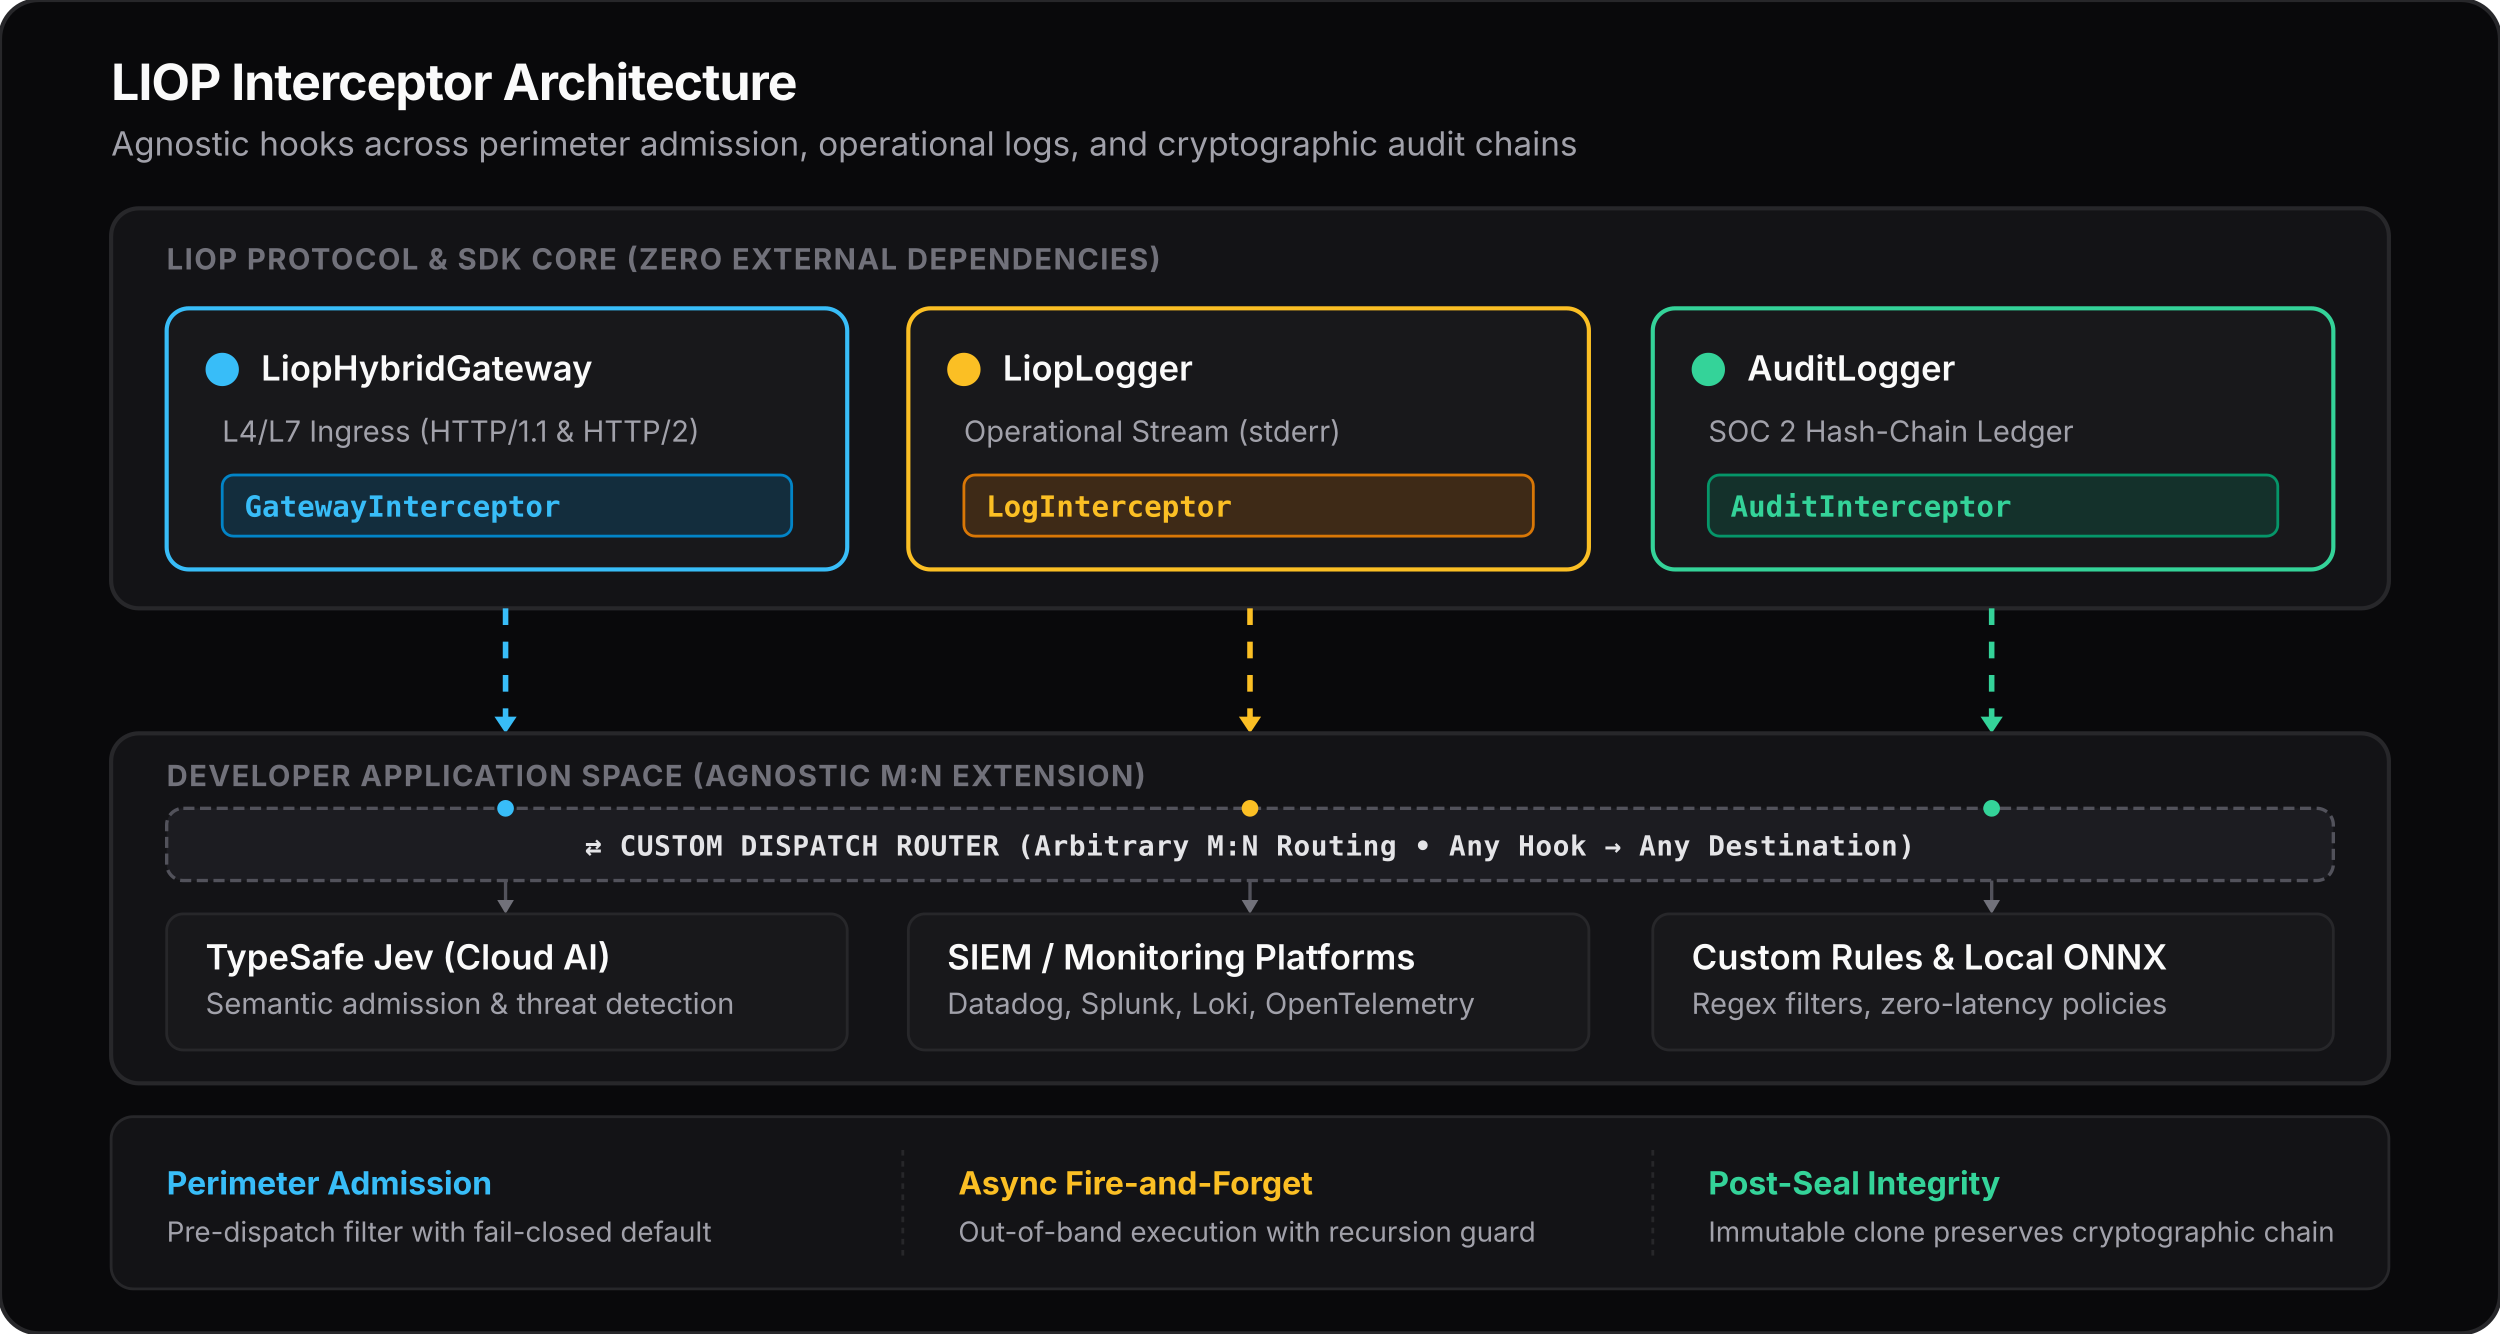
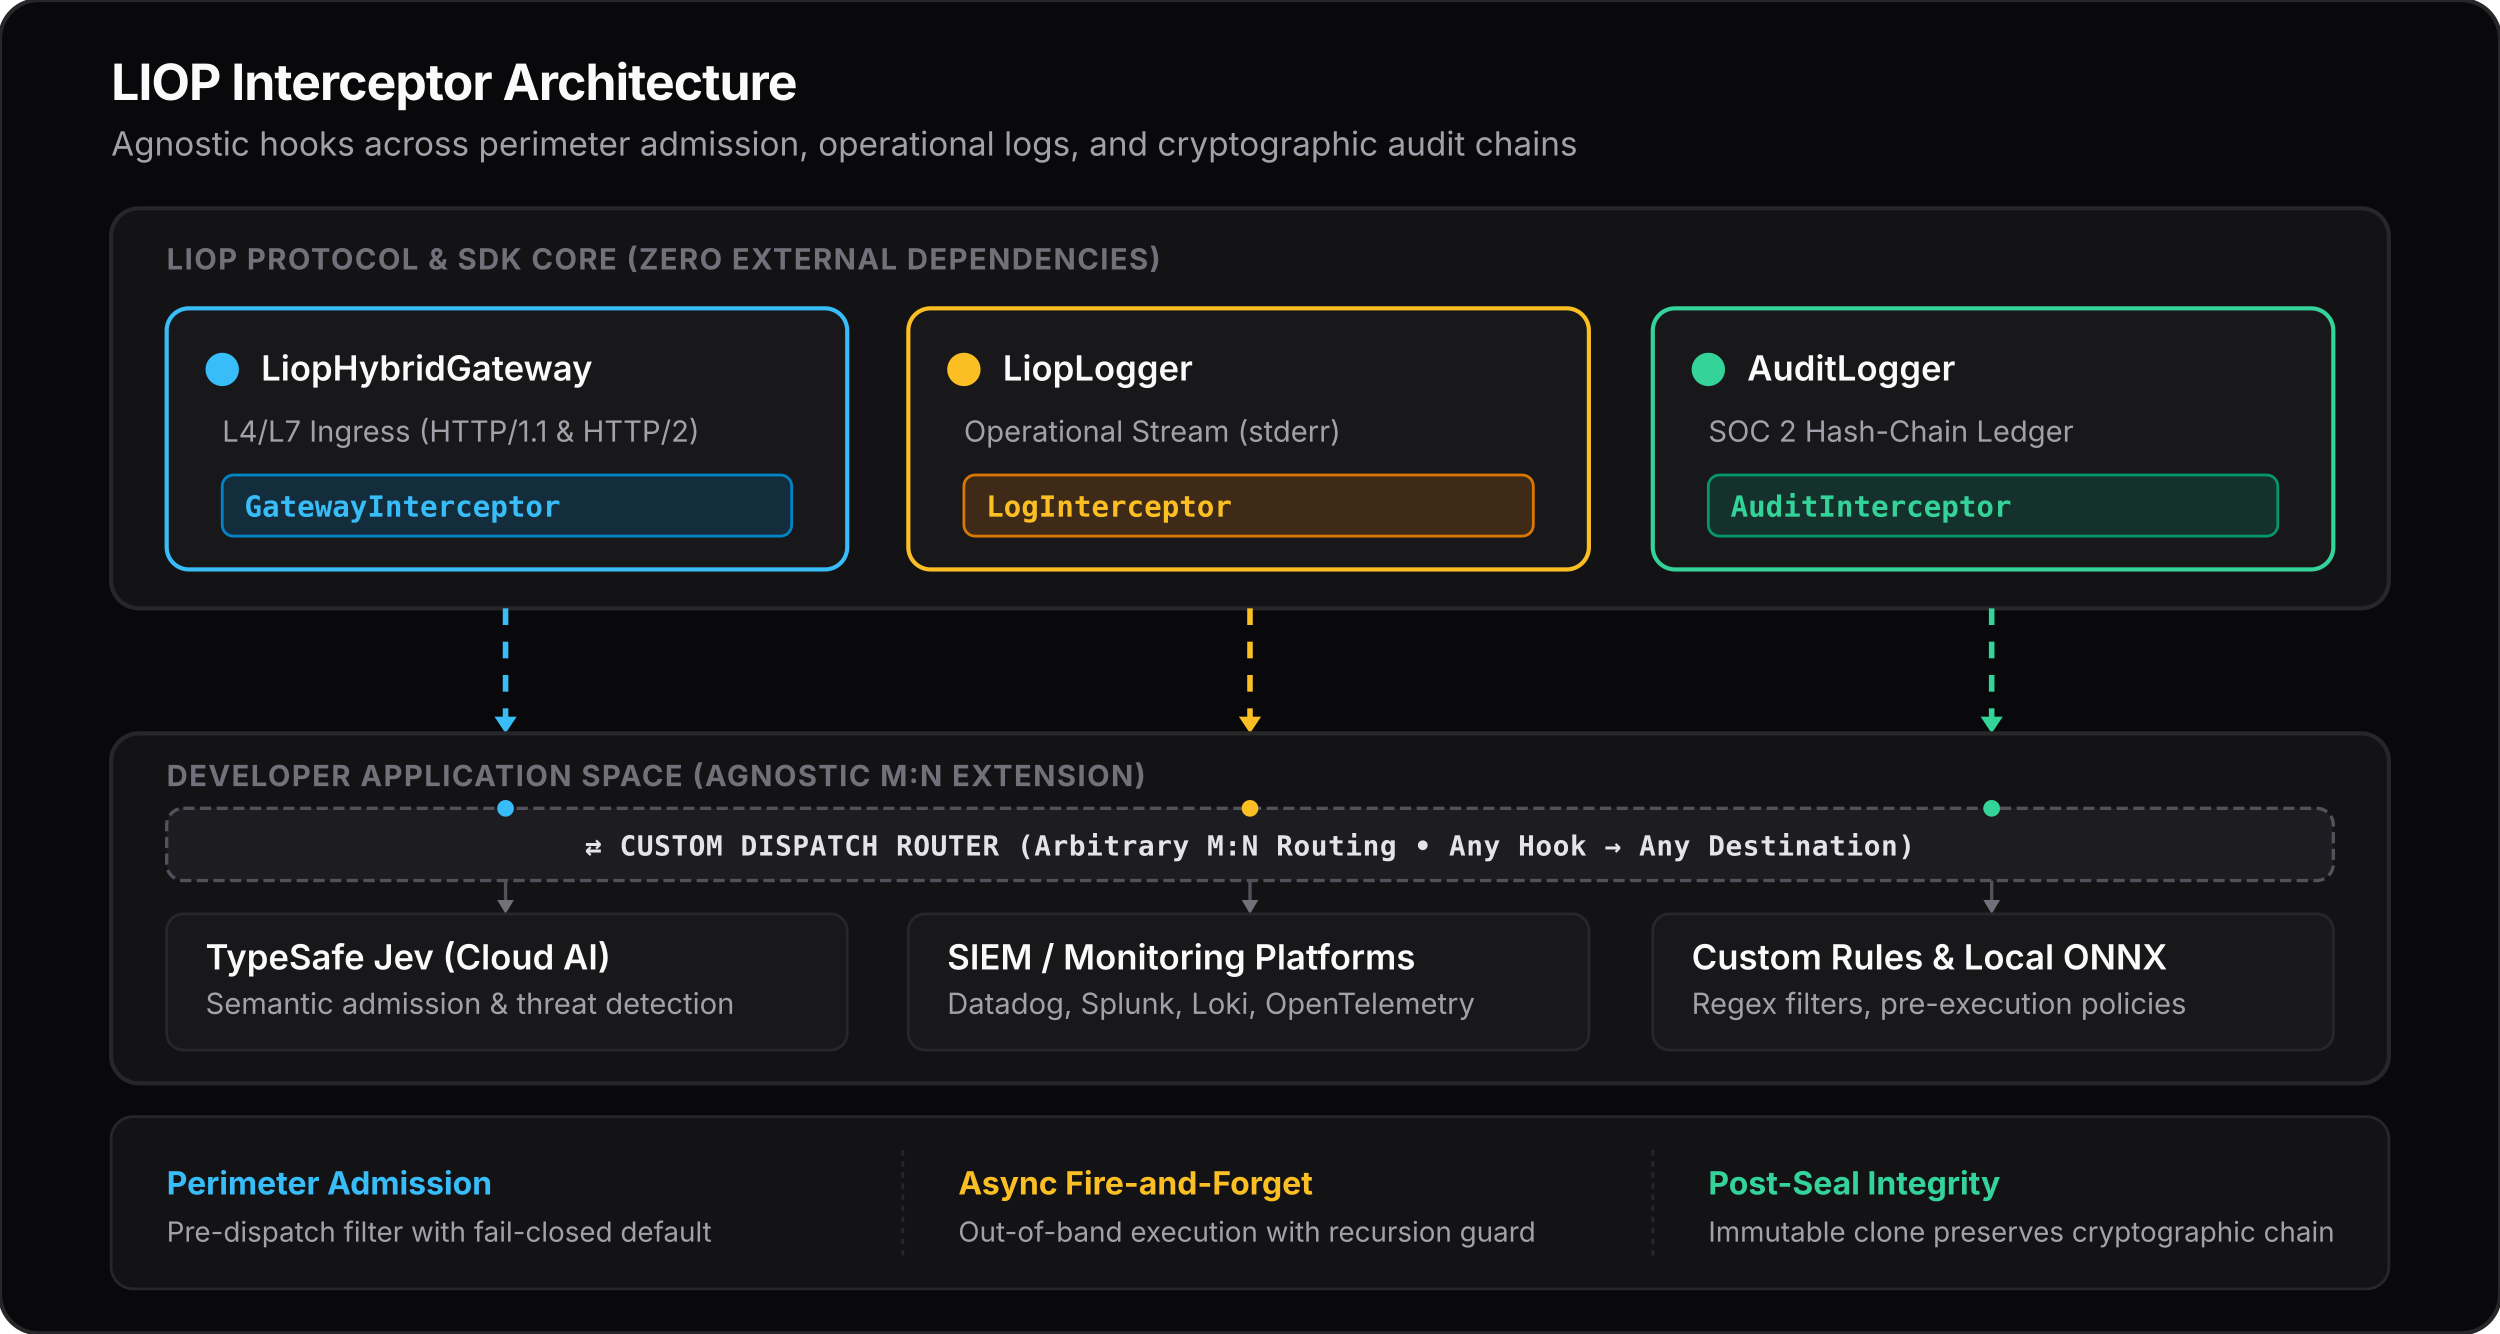
<svg xmlns="http://www.w3.org/2000/svg" width="900" height="480" viewBox="0 0 900 480">
  <rect width="900" height="480" rx="14" fill="#09090b" stroke="#27272a" stroke-width="1.5" />
  <defs>
    <style>
      .main-title { font-family: 'Inter', system-ui, -apple-system, sans-serif; font-size: 18px; font-weight: 700; fill: #fafafa; letter-spacing: -0.02em; }
      .main-subtitle { font-family: 'Inter', system-ui, -apple-system, sans-serif; font-size: 12px; font-weight: 400; fill: #a1a1aa; }
      .section-badge { font-family: 'Inter', system-ui, -apple-system, sans-serif; font-size: 10.5px; font-weight: 700; fill: #71717a; letter-spacing: 0.05em; }
      .card-title { font-family: 'Inter', system-ui, -apple-system, sans-serif; font-size: 12.5px; font-weight: 600; fill: #fafafa; }
      .card-subtitle { font-family: 'Inter', system-ui, -apple-system, sans-serif; font-size: 10.5px; font-weight: 400; fill: #a1a1aa; }
      .code-pill { font-family: 'JetBrains Mono', monospace; font-size: 10.5px; font-weight: 600; }
      .router-text { font-family: 'JetBrains Mono', monospace; font-size: 10px; font-weight: 600; fill: #e4e4e7; letter-spacing: 0.02em; }
      .footer-title { font-family: 'Inter', system-ui, -apple-system, sans-serif; font-size: 11.5px; font-weight: 700; }
      .footer-desc { font-family: 'Inter', system-ui, -apple-system, sans-serif; font-size: 10px; font-weight: 400; fill: #a1a1aa; }

      @keyframes flowDashDark {
        0% { stroke-dashoffset: 24; }
        100% { stroke-dashoffset: 0; }
      }
      .anim-dash-cyan { stroke: #38bdf8; stroke-width: 2; stroke-dasharray: 6 6; animation: flowDashDark 1.5s linear infinite; }
      .anim-dash-amber { stroke: #fbbf24; stroke-width: 2; stroke-dasharray: 6 6; animation: flowDashDark 1.5s linear infinite; }
      .anim-dash-emerald { stroke: #34d399; stroke-width: 2; stroke-dasharray: 6 6; animation: flowDashDark 1.5s linear infinite; }
    </style>
  </defs>
  <g transform="translate(40, 36)">
    <text x="0" y="0" class="main-title">LIOP Interceptor Architecture</text>
    <text x="0" y="20" class="main-subtitle">Agnostic hooks across perimeter admission, operational logs, and cryptographic audit chains</text>
  </g>
  <g transform="translate(40, 75)">
    <rect width="820" height="144" rx="10" fill="#131316" stroke="#27272a" stroke-width="1.5" />
    <text x="20" y="22" class="section-badge">LIOP PROTOCOL &amp; SDK CORE (ZERO EXTERNAL DEPENDENCIES)</text>
    <g transform="translate(20, 36)">
      <rect width="245" height="94" rx="8" fill="#18181b" stroke="#38bdf8" stroke-width="1.5" />
      <circle cx="20" cy="22" r="6" fill="#38bdf8" />
      <text x="34" y="26" class="card-title">LiopHybridGateway</text>
      <text x="20" y="48" class="card-subtitle">L4/L7 Ingress (HTTP/1.1 &amp; HTTP/2)</text>
      <rect x="20" y="60" width="205" height="22" rx="4" fill="#0284c7" fill-opacity="0.2" stroke="#0284c7" stroke-width="1" />
      <text x="28" y="75" class="code-pill" fill="#38bdf8">GatewayInterceptor</text>
    </g>
    <g transform="translate(287, 36)">
      <rect width="245" height="94" rx="8" fill="#18181b" stroke="#fbbf24" stroke-width="1.5" />
      <circle cx="20" cy="22" r="6" fill="#fbbf24" />
      <text x="34" y="26" class="card-title">LiopLogger</text>
      <text x="20" y="48" class="card-subtitle">Operational Stream (stderr)</text>
      <rect x="20" y="60" width="205" height="22" rx="4" fill="#d97706" fill-opacity="0.2" stroke="#d97706" stroke-width="1" />
      <text x="28" y="75" class="code-pill" fill="#fbbf24">LogInterceptor</text>
    </g>
    <g transform="translate(555, 36)">
      <rect width="245" height="94" rx="8" fill="#18181b" stroke="#34d399" stroke-width="1.5" />
      <circle cx="20" cy="22" r="6" fill="#34d399" />
      <text x="34" y="26" class="card-title">AuditLogger</text>
      <text x="20" y="48" class="card-subtitle">SOC 2 Hash-Chain Ledger</text>
      <rect x="20" y="60" width="205" height="22" rx="4" fill="#059669" fill-opacity="0.2" stroke="#059669" stroke-width="1" />
      <text x="28" y="75" class="code-pill" fill="#34d399">AuditInterceptor</text>
    </g>
  </g>
  <g>
    <path d="M 182 219 L 182 263" class="anim-dash-cyan" />
    <polygon points="178,258 186,258 182,264" fill="#38bdf8" />
    <path d="M 450 219 L 450 263" class="anim-dash-amber" />
    <polygon points="446,258 454,258 450,264" fill="#fbbf24" />
    <path d="M 717 219 L 717 263" class="anim-dash-emerald" />
    <polygon points="713,258 721,258 717,264" fill="#34d399" />
  </g>
  <g transform="translate(40, 264)">
    <rect width="820" height="126" rx="10" fill="#131316" stroke="#27272a" stroke-width="1.5" />
    <text x="20" y="19" class="section-badge">DEVELOPER APPLICATION SPACE (AGNOSTIC M:N EXTENSION)</text>
    <g transform="translate(20, 27)">
      <rect width="780" height="26" rx="6" fill="#1c1c21" stroke="#52525b" stroke-width="1.2" stroke-dasharray="4 2" />
      <text x="390" y="17" text-anchor="middle" class="router-text">⇄ CUSTOM DISPATCH ROUTER (Arbitrary M:N Routing • Any Hook → Any Destination)</text>
      <circle cx="122" cy="0" r="3" fill="#38bdf8" />
      <circle cx="390" cy="0" r="3" fill="#fbbf24" />
      <circle cx="657" cy="0" r="3" fill="#34d399" />
    </g>
    <g stroke="#52525b" stroke-width="1.2">
      <line x1="142" y1="53" x2="142" y2="64" />
      <polygon points="139,60 145,60 142,65" fill="#71717a" stroke="none" />
      <line x1="410" y1="53" x2="410" y2="64" />
      <polygon points="407,60 413,60 410,65" fill="#71717a" stroke="none" />
      <line x1="677" y1="53" x2="677" y2="64" />
      <polygon points="674,60 680,60 677,65" fill="#71717a" stroke="none" />
    </g>
    <g transform="translate(20, 65)">
      <rect width="245" height="49" rx="6" fill="#18181b" stroke="#27272a" stroke-width="1" />
      <text x="14" y="20" class="card-title">TypeSafe Jev (Cloud AI)</text>
      <text x="14" y="36" class="card-subtitle">Semantic admission &amp; threat detection</text>
    </g>
    <g transform="translate(287, 65)">
      <rect width="245" height="49" rx="6" fill="#18181b" stroke="#27272a" stroke-width="1" />
      <text x="14" y="20" class="card-title">SIEM / Monitoring Platforms</text>
      <text x="14" y="36" class="card-subtitle">Datadog, Splunk, Loki, OpenTelemetry</text>
    </g>
    <g transform="translate(555, 65)">
      <rect width="245" height="49" rx="6" fill="#18181b" stroke="#27272a" stroke-width="1" />
      <text x="14" y="20" class="card-title">Custom Rules &amp; Local ONNX</text>
-       <text x="14" y="36" class="card-subtitle">Regex filters, zero-latency policies</text>
+       <text x="14" y="36" class="card-subtitle">Regex filters, pre-execution policies</text>
    </g>
  </g>
  <g transform="translate(40, 402)">
    <rect width="820" height="62" rx="8" fill="#131316" stroke="#27272a" stroke-width="1" />
    <g transform="translate(20, 16)">
      <text x="0" y="12" class="footer-title" fill="#38bdf8">Perimeter Admission</text>
      <text x="0" y="29" class="footer-desc">Pre-dispatch filter with fail-closed default</text>
    </g>
    <line x1="285" y1="12" x2="285" y2="50" stroke="#27272a" stroke-width="1" stroke-dasharray="2 2" />
    <g transform="translate(305, 16)">
      <text x="0" y="12" class="footer-title" fill="#fbbf24">Async Fire-and-Forget</text>
      <text x="0" y="29" class="footer-desc">Out-of-band execution with recursion guard</text>
    </g>
    <line x1="555" y1="12" x2="555" y2="50" stroke="#27272a" stroke-width="1" stroke-dasharray="2 2" />
    <g transform="translate(575, 16)">
      <text x="0" y="12" class="footer-title" fill="#34d399">Post-Seal Integrity</text>
      <text x="0" y="29" class="footer-desc">Immutable clone preserves cryptographic chain</text>
    </g>
  </g>
</svg>
